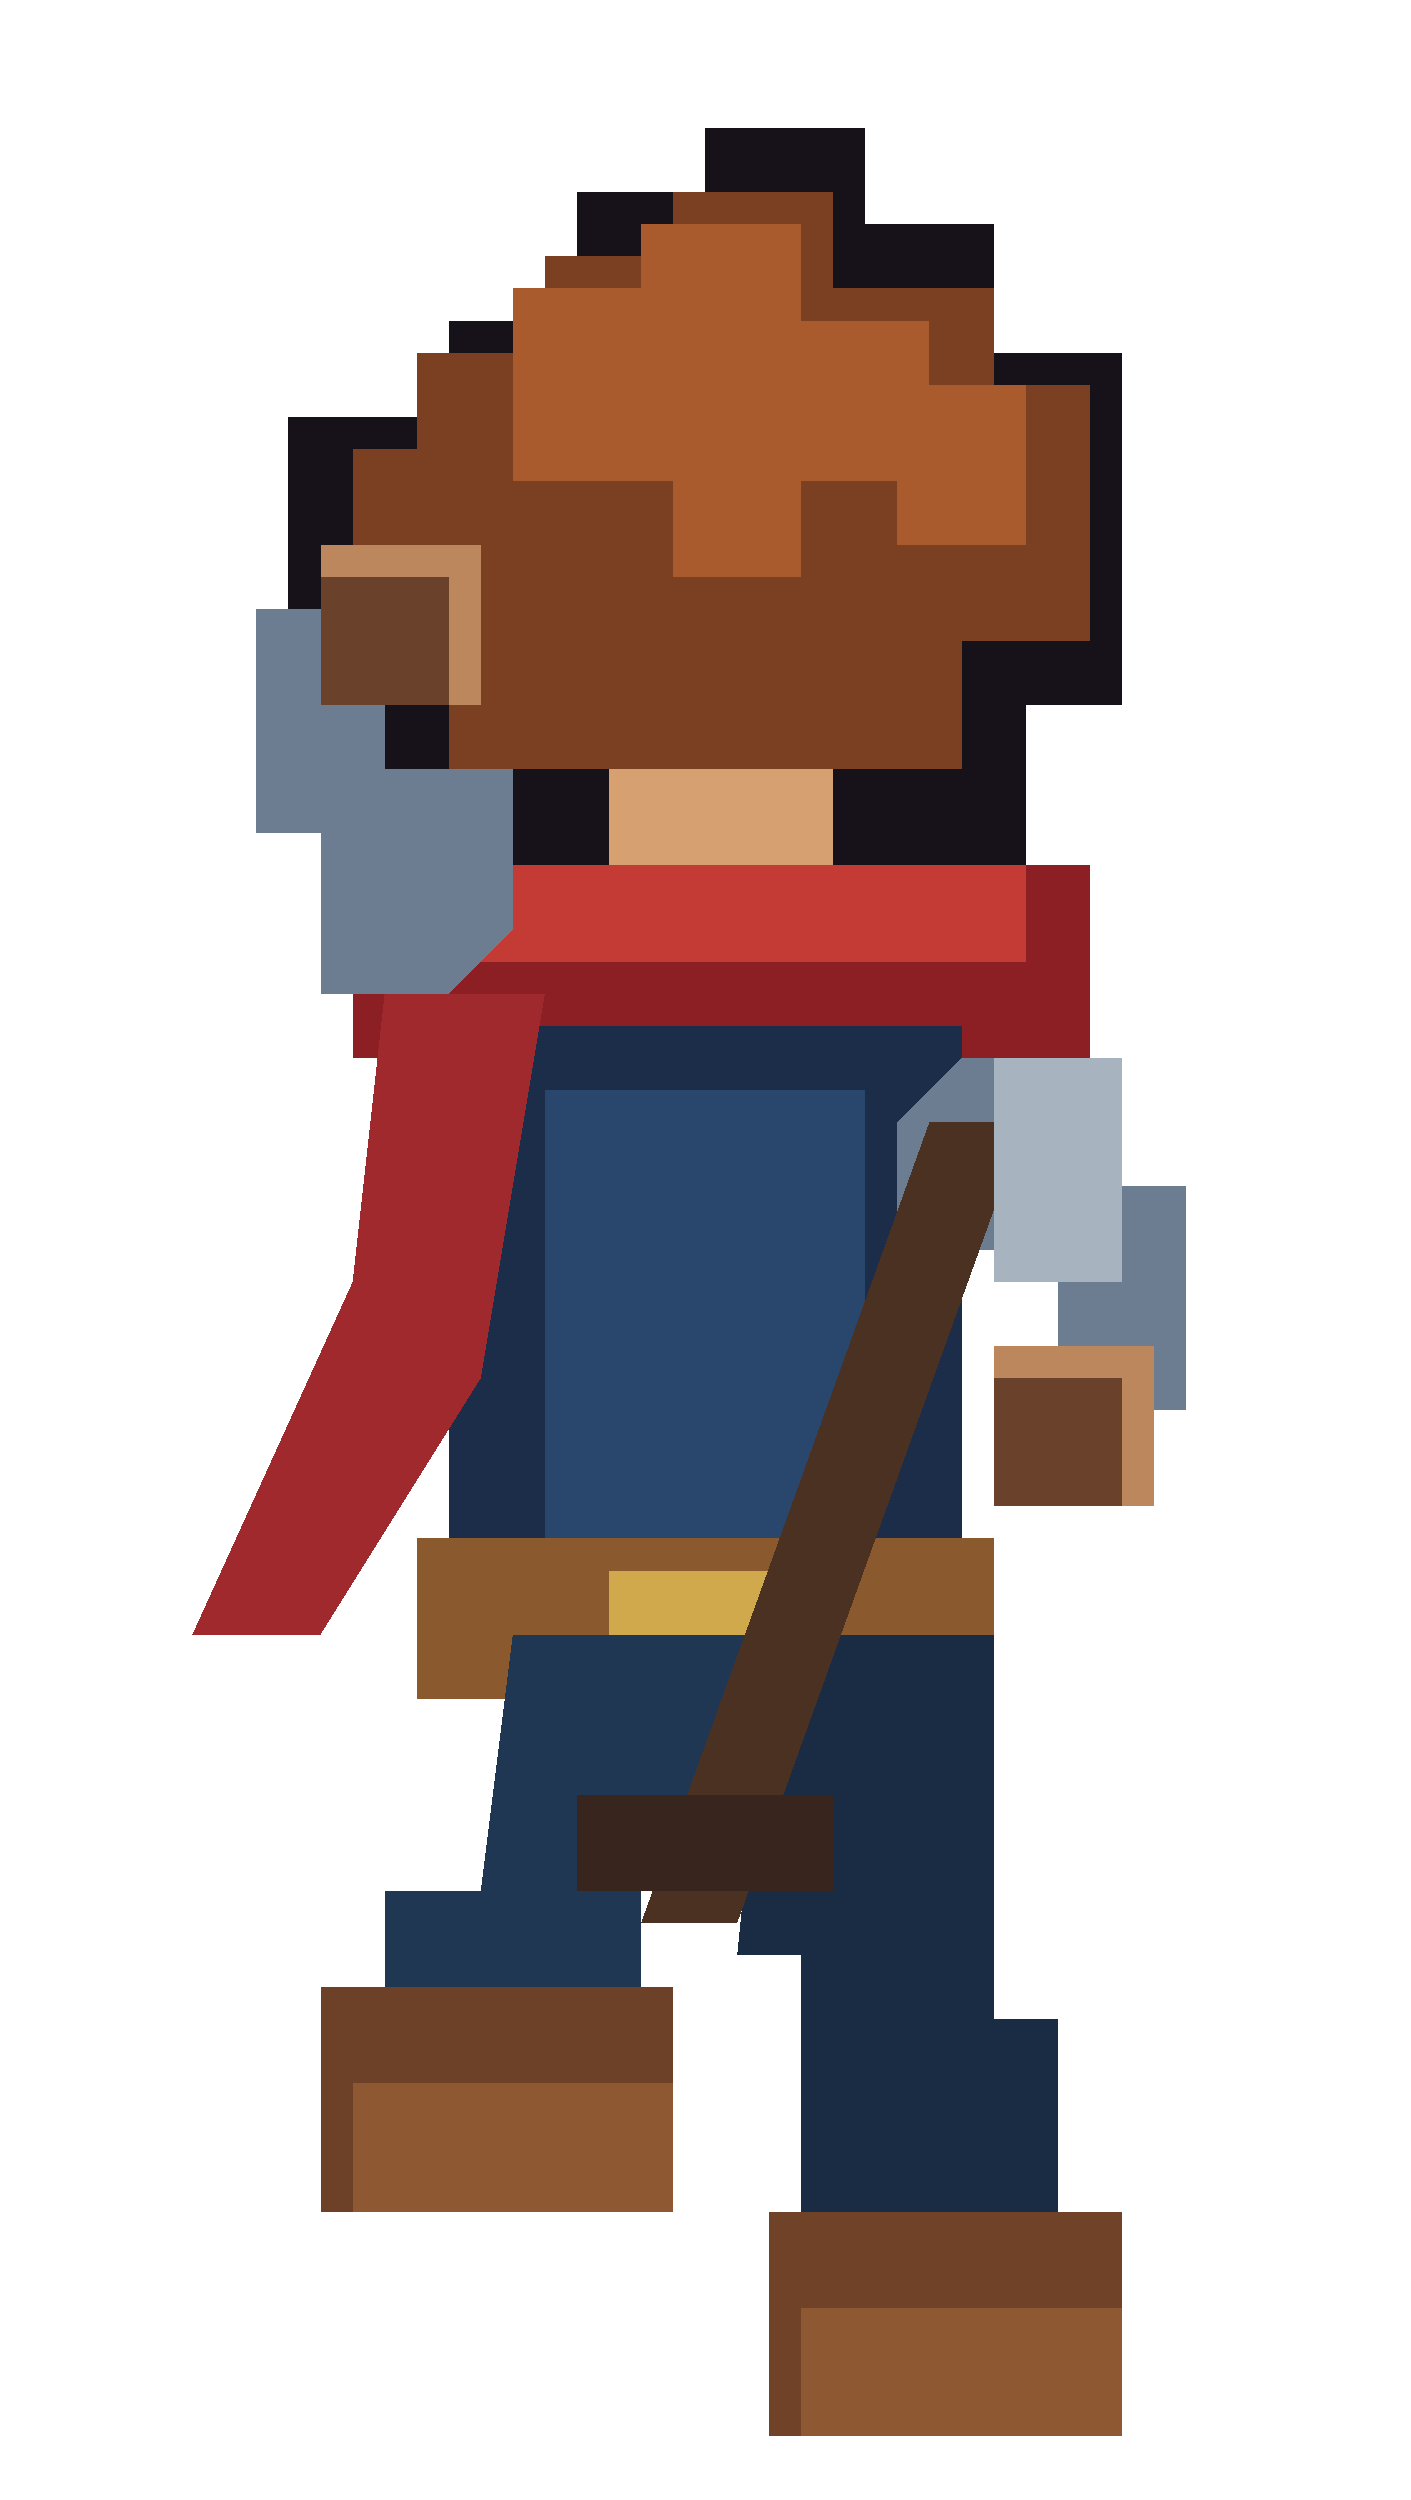
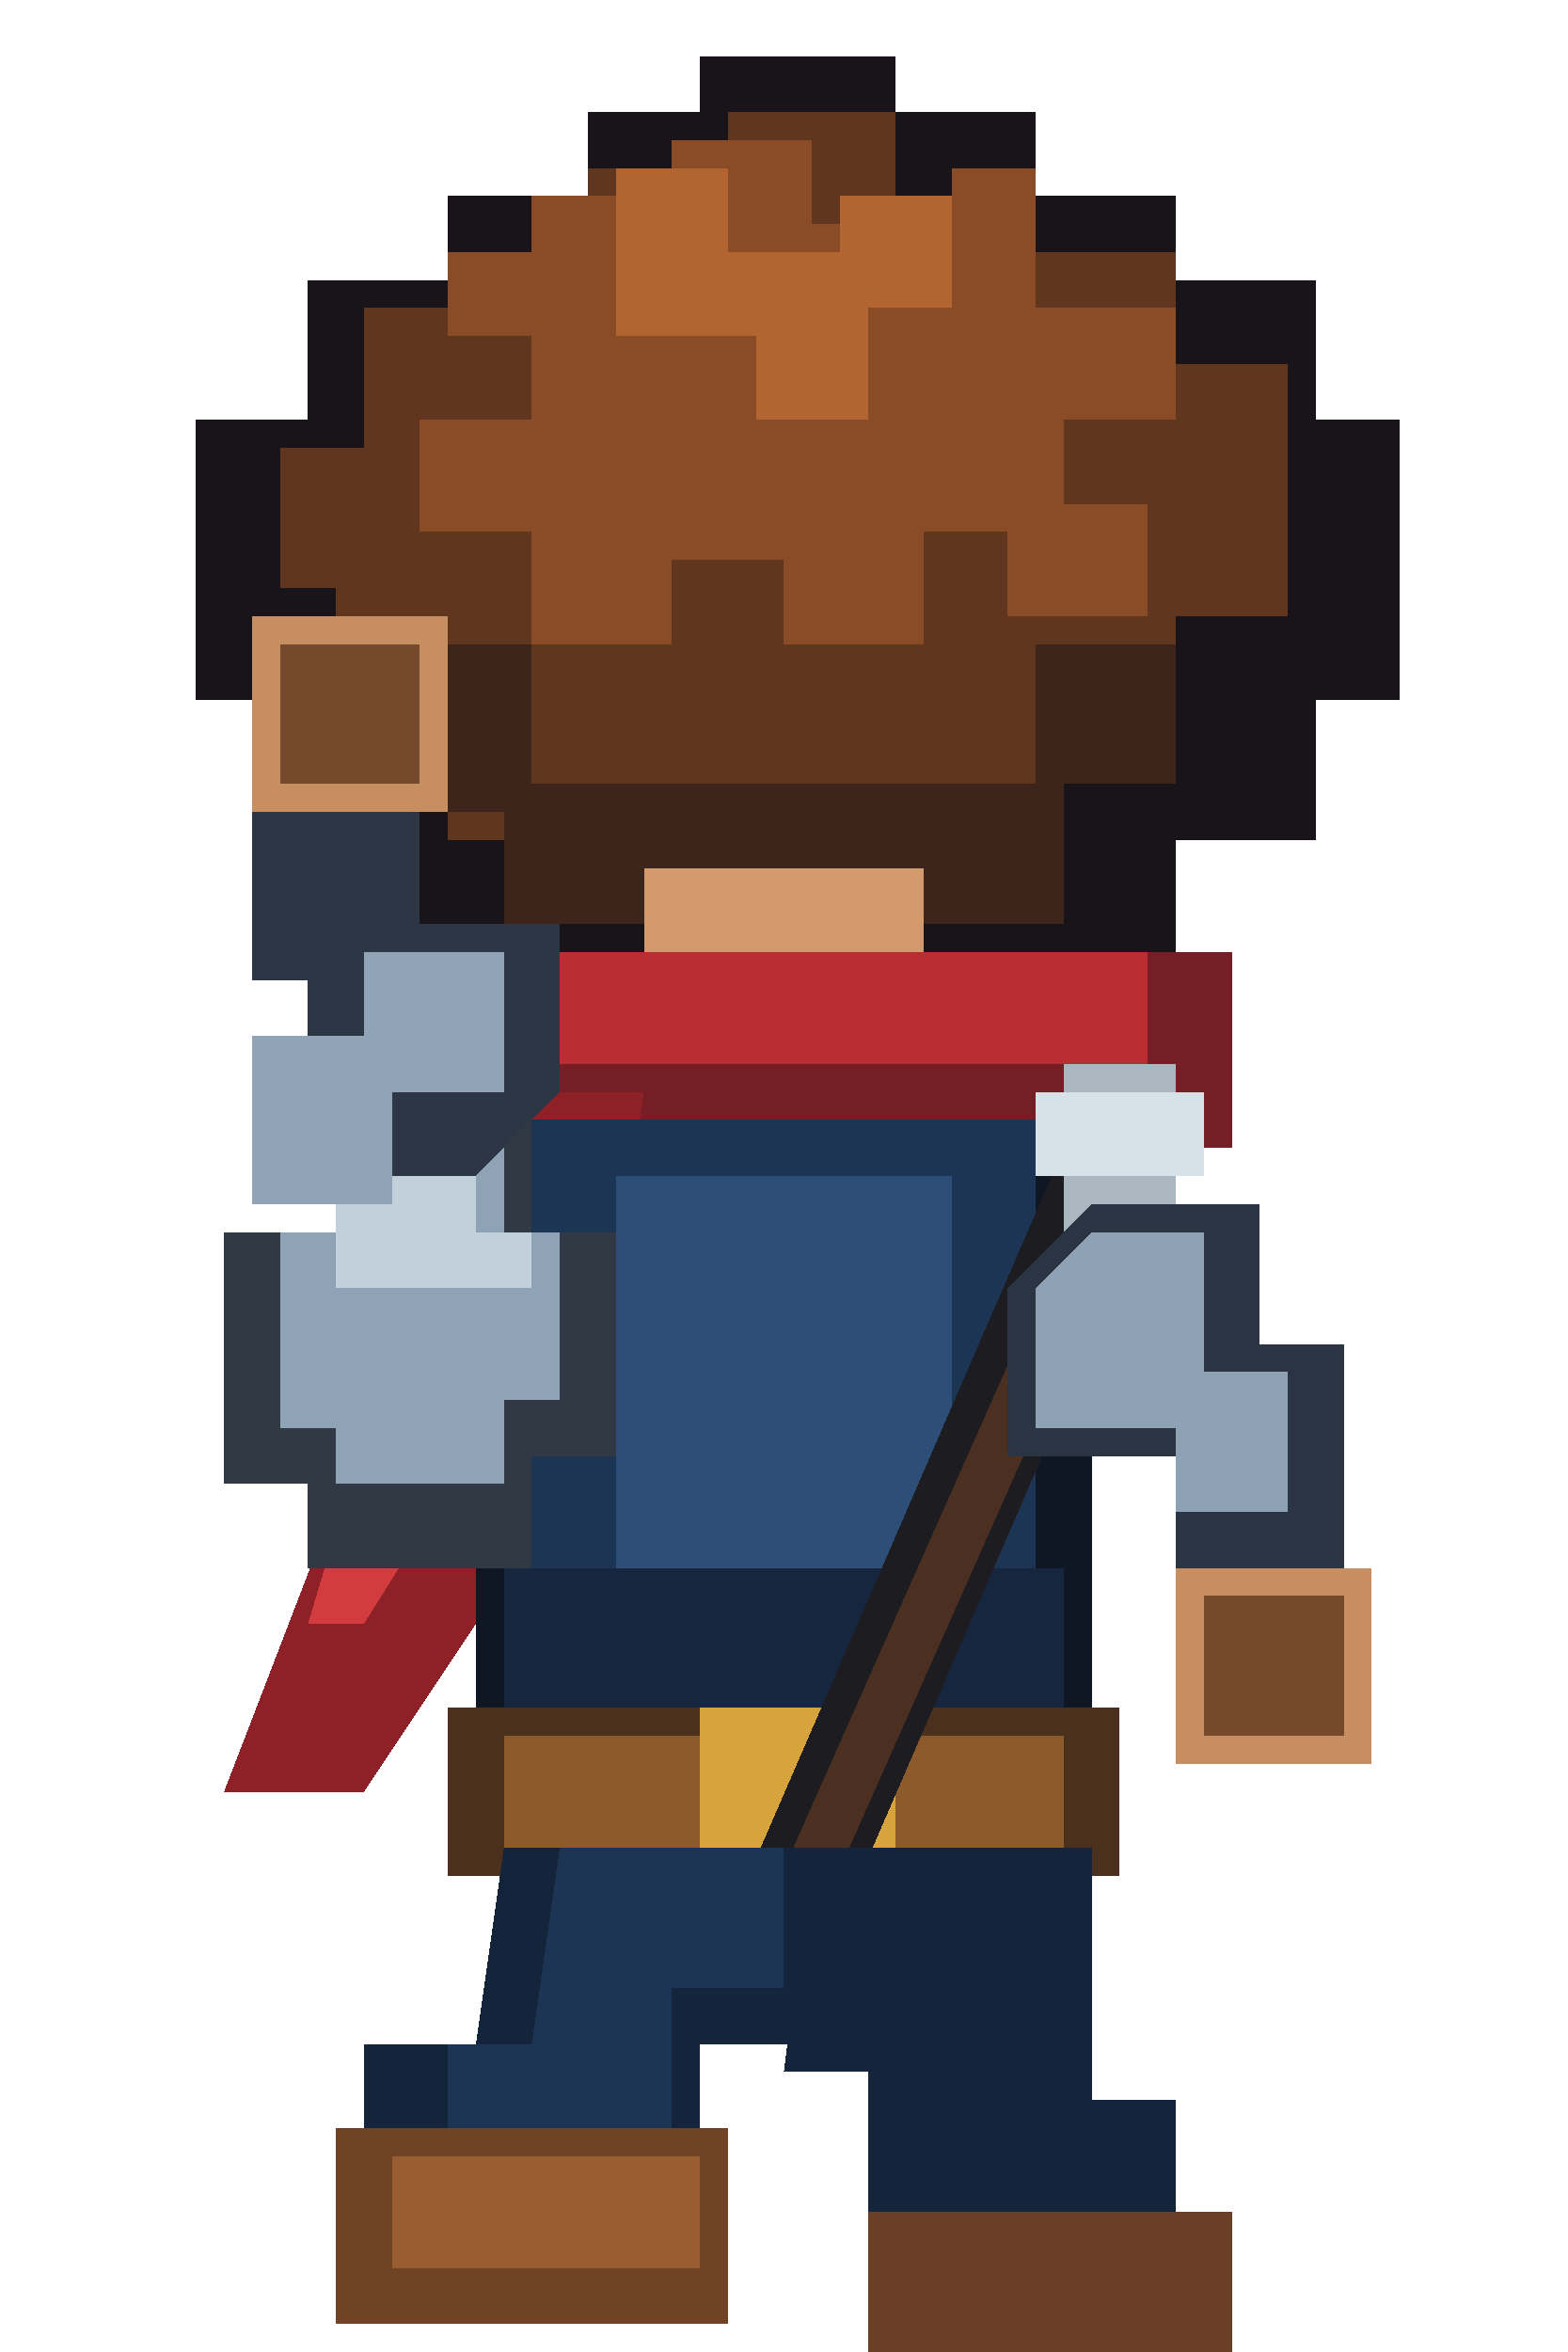
- <svg xmlns="http://www.w3.org/2000/svg" width="44" height="78" viewBox="0 0 44 78" shape-rendering="crispEdges">
-   <rect width="44" height="78" fill="none" />
-   <path fill="#17121a" d="M14 10h4V6h4V4h5v3h4v4h4v11h-3v5H12v-5H9V13h5z" />
-   <path fill="#7b3f22" d="M13 11h4V8h4V6h5v3h5v3h3v8h-4v4H14v-3h-3v-7h2z" />
-   <path fill="#a95b2d" d="M16 9h4V7h5v3h4v2h3v5h-4v-2h-3v3h-4v-3h-5z" />
-   <rect x="19" y="24" width="7" height="4" fill="#d6a071" />
-   <path fill="#8b1f24" d="M11 27h23v6H11z" />
-   <path fill="#c43a35" d="M13 27h19v3H13z" />
-   <path fill="#1b2d48" d="M14 32h16v20H14z" />
-   <path fill="#29476d" d="M17 34h10v15H17z" />
-   <path fill="#8a5a2e" d="M13 48h18v5H13z" />
-   <rect x="19" y="49" width="6" height="4" fill="#d0a94c" />
-   <path fill="#6c7d91" d="M14 31h-4v-5H8v-7h4v5h4v5z" />
-   <rect x="10" y="17" width="5" height="5" fill="#bd875d" />
-   <path fill="#6c7d91" d="M30 33h4v4h3v7h-4v-5h-5v-4z" />
-   <rect x="31" y="42" width="5" height="5" fill="#bd875d" />
-   <rect x="10" y="18" width="4" height="4" fill="#6a412a" />
-   <rect x="31" y="43" width="4" height="4" fill="#6a412a" />
-   <path fill="#203753" d="M16 51h8v7h-4v7h-8v-6h3z" />
-   <path fill="#1a2c44" d="M24 51h7v12h2v10h-8V61h-2z" />
-   <path fill="#6c4127" d="M10 62h11v7H10z" />
-   <path fill="#704228" d="M24 69h11v7H24z" />
-   <rect x="11" y="65" width="10" height="4" fill="#8e5833" />
-   <rect x="25" y="72" width="10" height="4" fill="#8e5833" />
-   <path fill="#9f292c" d="M12 31h5l-2 12-5 8H6l5-11z" />
-   <path fill="#4b3122" d="M29 35h3l-9 25h-3z" />
-   <path fill="#a7b4c0" d="M31 33h4v7h-4z" />
-   <rect x="18" y="56" width="8" height="3" fill="#37251e" />
+ <svg xmlns="http://www.w3.org/2000/svg" width="56" height="84" viewBox="0 0 56 84" shape-rendering="crispEdges">
+   <rect width="56" height="84" fill="none" />
+   <path fill="#181419" d="M16 7h5V4h4V2h7v2h5v3h5v3h5v5h3v10h-3v5h-5v4H15v-3h-5v-6H7V15h4v-5h5z" />
+   <path fill="#60361f" d="M16 9h5V6h5V4h6v3h5v2h5v4h4v9h-4v5h-5v3H16v-3h-4v-6H10v-5h3v-5h3z" />
+   <path fill="#8a4c27" d="M19 7h5V5h5v3h5V6h3v5h5v4h-4v3h3v4h-5v-3h-3v4h-5v-3h-4v3h-5v-4h-4v-4h4v-3h-3v-3h3z" />
+   <path fill="#b26531" d="M22 6h4v3h4V7h4v4h-3v4h-4v-3h-5z" />
+   <path fill="#3d251b" d="M15 23h4v5h18v-5h5v5h-4v5H18v-4h-3z" />
+   <rect x="23" y="31" width="10" height="5" fill="#d39a6d" />
+   <path fill="#761e26" d="M12 34h32v7H12z" />
+   <path fill="#b92d33" d="M15 34h26v4H15z" />
+   <path fill="#8e2028" d="M14 39h9l-2 13-8 12H8l5-13z" />
+   <path fill="#d23c3f" d="M15 40h5l-2 10-5 8h-2l3-10z" />
+   <path fill="#0f1724" d="M17 40h22v24H17z" />
+   <path fill="#1d3554" d="M19 40h18v21H19z" />
+   <path fill="#2d4f77" d="M22 42h12v16H22z" />
+   <path fill="#15263e" d="M18 56h20v8H18z" />
+   <path fill="#313944" d="M12 40h7v4h3v8h-3v4h-8v-3H8v-9h4z" />
+   <path fill="#8fa3b7" d="M12 41h6v3h2v6h-2v3h-6v-2H10v-7h2z" />
+   <path fill="#c1d0db" d="M13 42h4v2h2v2h-7v-3h1z" />
+   <rect x="16" y="61" width="24" height="6" fill="#4b301e" />
+   <rect x="18" y="62" width="20" height="4" fill="#8d5a2c" />
+   <rect x="25" y="61" width="7" height="6" fill="#d6a33d" />
+   <path fill="#1d1c20" d="M38 41h4l-13 30h-4z" />
+   <path fill="#4b2f20" d="M39 42h2L29 69h-2z" />
+   <rect x="38" y="38" width="4" height="8" fill="#aab7c1" />
+   <rect x="37" y="39" width="6" height="3" fill="#d7e1e8" />
+   <rect x="25" y="68" width="10" height="3" fill="#2a201b" />
+   <path fill="#2c3644" d="M17 42h-6v-7H9V24h6v9h5v6z" />
+   <path fill="#91a4b7" d="M13 34h5v5h-4v4h-5v-6h4z" />
+   <path fill="#c68e61" d="M9 22h7v7H9z" />
+   <path fill="#75492c" d="M10 23h5v5h-5z" />
+   <path fill="#2a3442" d="M39 43h6v5h3v10h-6v-6h-6v-6z" />
+   <path fill="#8ea2b5" d="M39 44h4v5h3v5h-4v-3h-5v-5z" />
+   <path fill="#c68e61" d="M42 56h7v7h-7z" />
+   <path fill="#75492c" d="M43 57h5v5h-5z" />
+   <path fill="#14243b" d="M18 66h11v7h-4v7H13v-7h4z" />
+   <path fill="#1d3554" d="M20 66h8v5h-4v6h-8v-4h3z" />
+   <path fill="#14243b" d="M29 66h10v9h3v9H31V74h-3z" />
+   <path fill="#704327" d="M12 76h14v7H12z" />
+   <path fill="#9a5d31" d="M14 77h11v4H14z" />
+   <path fill="#6a3f25" d="M31 79h13v5H31z" />
</svg>
